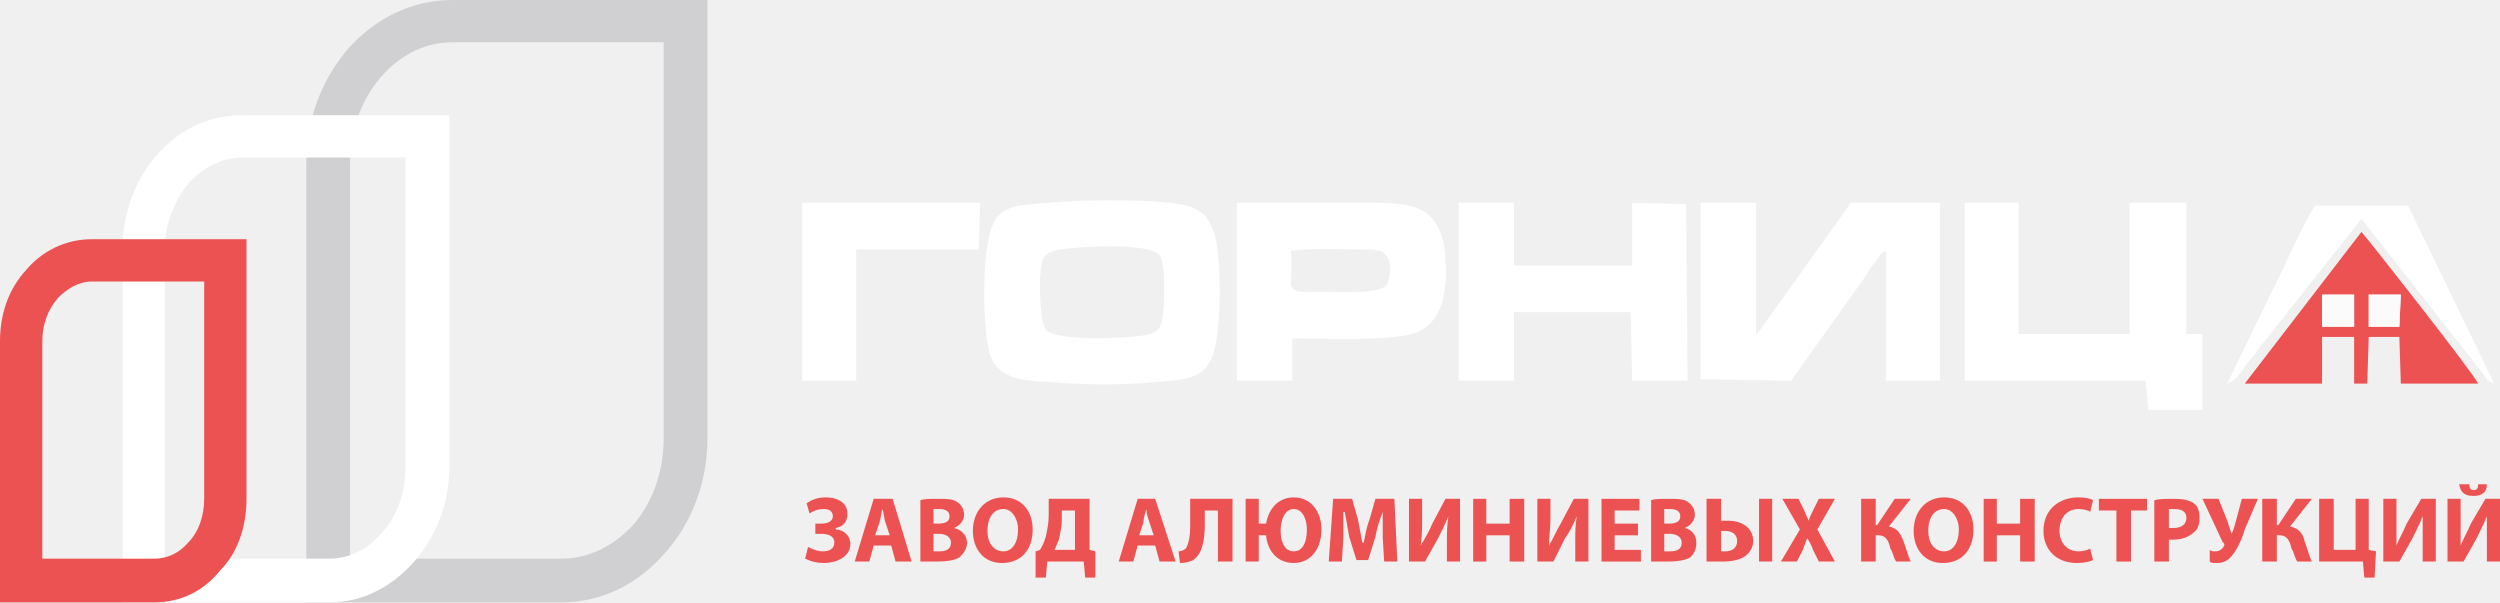
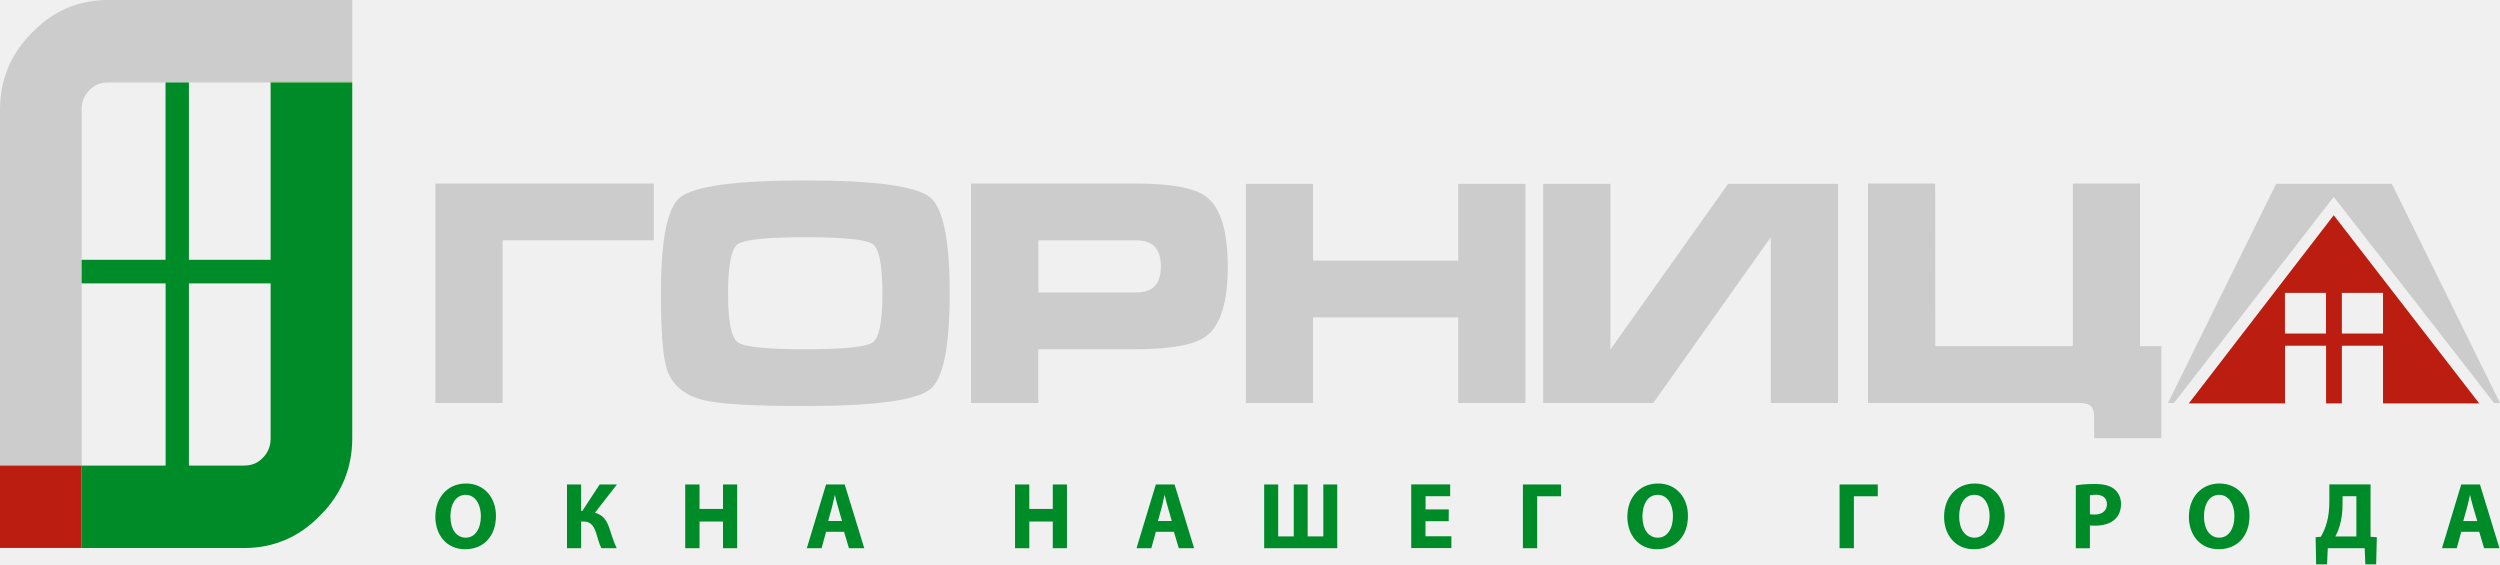
- <svg xmlns="http://www.w3.org/2000/svg" id="Layer_1" viewBox="0 0 1714 413">
-   <defs>
-     <style>.cls-1,.cls-2{fill:#fff;}.cls-2,.cls-3,.cls-4{fill-rule:evenodd;}.cls-5,.cls-4{fill:#ed5252;}.cls-6{fill:#d0d0d2;}.cls-3{fill:#fbfbfb;}</style>
-   </defs>
-   <path class="cls-6" d="M310,0h175V301c0,30-11,58-29,78-18,21-43,34-71,34H210V112c0-31,11-58,29-79C257,13,282,0,310,0Zm145,29h-145c-19,0-36,9-49,24s-21,36-21,59V383h145c19,0,36-9,49-23,13-15,21-36,21-59V29Z" />
-   <path class="cls-1" d="M166,79h142v242c0,24-9,47-24,64s-35,28-58,28H84V171c0-25,9-48,23-64,15-18,36-28,59-28Zm112,29h-112c-14,0-27,7-37,18-9,11-16,27-16,45v212h113c14,0,27-7,36-18,10-11,16-27,16-44V108Z" />
-   <path class="cls-5" d="M63,164h106v178c0,19-6,37-18,49-11,14-27,22-45,22H0V234c0-19,6-36,18-49,11-13,27-21,45-21Zm77,29H63c-9,0-17,5-23,11-7,8-11,18-11,30v149H106c9,0,17-4,23-11,7-7,11-18,11-30V193Z" />
-   <path class="cls-2" d="M719,139c-27,2-38,2-42,29-3,18-3,49,0,67,3,24,20,26,44,27,23,2,49,2,71,0,26-2,38-3,42-29,3-19,3-48,0-67-5-25-18-26-44-28-22-1-49-1-71,1Zm8,32c-13,2-13,7-14,21,0,8,0,28,4,34,6,8,54,6,67,4s13-8,14-22c0-8,1-27-3-33-7-9-55-6-68-4Z" />
-   <path class="cls-2" d="M1166,260l62,1,47-66c3-4,5-7,8-12l6-8c3-3-1,0,4-3v89h37v-122h-61l-65,91v-91h-38v121Z" />
-   <path class="cls-2" d="M848,155v106h38v-29c21,0,63,2,82-3,25-7,25-39,22-61-6-30-27-29-57-29h-85v16Zm37,17c1,6,0,19,0,23,2,7,10,5,19,5,11,0,40,2,46-4,3-3,4-12,2-18-3-7-8-7-18-7-11,0-40-1-49,1Z" />
-   <path class="cls-2" d="M1347,261h124l2,20h37v-52h-11v-90h-39v90h-76v-90h-37v122Z" />
-   <polygon class="cls-2" points="1000 261 1038 261 1038 214 1118 214 1119 261 1157 261 1156 140 1119 139 1119 182 1038 182 1038 139 1000 139 1000 261" />
-   <polygon class="cls-2" points="550 155 550 261 587 261 587 171 671 171 672 139 550 139 550 155" />
-   <path class="cls-5" d="M555,352c3-2,6-3,10-3s6,2,6,5-3,5-8,5h-4v7h4c4,0,9,1,9,6,0,4-3,6-8,6-4,0-8-2-10-3l-2,8c4,2,8,3,13,3,8,0,18-4,18-13,0-6-5-10-10-10v-1c5-1,8-4,8-10s-5-11-15-11c-6,0-10,2-13,4l2,7Z" />
-   <path id="_1" class="cls-5" d="M611,374l3,11h11l-13-43h-13l-13,43h10l3-11h12Zm-11-7l3-9c1-3,1-6,2-9h0c1,3,1,6,2,9l3,9h-10Z" />
-   <path id="_2" class="cls-5" d="M631,385h10c9,0,14-1,17-3,3-3,5-6,5-10,0-5-4-9-9-10h0c5-2,7-6,7-9,0-4-2-7-5-9s-7-2-13-2c-5,0-10,0-12,1v42Zm9-36h4c5,0,7,2,7,5s-2,5-8,5h-3v-10Zm0,17h4c4,0,8,2,8,6,0,5-4,6-8,6h-4v-12Z" />
-   <path id="_3" class="cls-5" d="M688,341c-13,0-21,10-21,23,0,12,7,22,20,22s21-9,21-23c0-12-7-22-20-22Zm0,8c6,0,10,7,10,14,0,9-4,15-10,15-7,0-11-6-11-14,0-9,4-15,11-15Z" />
-   <path id="_4" class="cls-5" d="M719,342v11c0,6-1,10-2,15-1,3-2,6-4,9l-3,1v18h7l1-11h25l1,11h7v-18l-4-1v-35h-28Zm9,8h9v27h-14c1-2,2-5,3-7,1-5,2-9,2-14v-6Z" />
-   <path id="_5" class="cls-5" d="M792,374l3,11h11l-14-43h-12l-13,43h10l3-11h12Zm-11-7l3-9c0-3,1-6,2-9h0c0,3,1,6,2,9l3,9h-10Z" />
-   <path id="_6" class="cls-5" d="M816,342v19c0,6-1,12-3,15-1,1-3,2-5,2l1,8c4,0,7-1,9-2,6-4,8-13,8-24v-10h9v35h10v-43h-29Z" />
-   <path id="_7" class="cls-5" d="M854,342v43h9v-18h5c1,11,8,19,19,19s19-9,19-23c0-12-7-22-19-22-10,0-17,7-19,18h-5v-17h-9Zm33,36c-6,0-9-6-9-14s3-15,9-15,9,7,9,14c0,9-3,15-9,15Z" />
-   <path id="_8" class="cls-5" d="M949,385h9l-2-43h-13l-4,14c-2,5-3,11-4,16h-1c-1-5-2-11-3-16l-4-14h-13l-3,43h9l1-16v-18h1c1,5,2,12,3,17l5,16h8l5-16c1-6,3-12,5-17h0v18l1,16Z" />
-   <path id="_9" class="cls-5" d="M966,342v43h11l9-16c2-4,5-10,7-15h0c-1,6-1,12-1,18v13h9v-43h-10l-9,17c-2,5-5,10-8,15h0c1-6,1-12,1-19v-13h-9Z" />
-   <polygon id="_10" class="cls-5" points="1010 342 1010 385 1019 385 1019 367 1035 367 1035 385 1045 385 1045 342 1035 342 1035 359 1019 359 1019 342 1010 342" />
-   <path id="_11" class="cls-5" d="M1054,342v43h11l8-16c3-4,6-10,8-15h0c-1,6-1,12-1,18v13h9v-43h-10l-9,17c-3,5-5,10-8,15h0c0-6,1-12,1-19v-13h-9Z" />
-   <polygon id="_12" class="cls-5" points="1123 359 1107 359 1107 350 1124 350 1124 342 1098 342 1098 385 1125 385 1125 377 1107 377 1107 367 1123 367 1123 359" />
-   <path id="_13" class="cls-5" d="M1132,385h10c9,0,14-1,17-3,3-3,4-6,4-10,0-5-3-9-8-10h0c5-2,7-6,7-9,0-4-2-7-5-9s-7-2-13-2c-5,0-10,0-12,1v42Zm9-36h4c5,0,7,2,7,5s-2,5-8,5h-3v-10Zm0,17h4c4,0,8,2,8,6,0,5-4,6-8,6h-4v-12Z" />
-   <path id="_14" class="cls-5" d="M1170,342v43h11c6,0,13-1,17-5,2-2,4-5,4-9,0-10-9-14-17-14h-5v-15h-10Zm10,22h3c4,0,8,2,8,7s-4,7-8,7h-3v-14Zm26-22v43h9v-43h-9Z" />
-   <path id="_15" class="cls-5" d="M1258,385l-12-22,12-21h-11l-4,8c-1,2-2,4-3,7h0c-1-2-2-5-3-7l-4-8h-11l12,21-13,22h11l4-8c1-3,2-5,3-8h0c2,3,3,5,4,8l4,8h11Z" />
-   <path id="_16" class="cls-5" d="M1276,342v43h10v-18h2c5,0,7,4,8,9,2,3,2,6,4,9h10c-2-4-3-9-5-14s-4-9-10-10l15-19h-11l-12,18h-1v-18h-10Z" />
-   <path id="_17" class="cls-5" d="M1333,341c-13,0-21,10-21,23,0,12,7,22,20,22s21-9,21-23c0-12-7-22-20-22Zm0,8c6,0,10,7,10,14,0,9-4,15-10,15-7,0-11-6-11-14,0-9,4-15,11-15Z" />
-   <polygon id="_18" class="cls-5" points="1360 342 1360 385 1369 385 1369 367 1385 367 1385 385 1395 385 1395 342 1385 342 1385 359 1369 359 1369 342 1360 342" />
-   <path id="_19" class="cls-5" d="M1433,376c-1,1-5,2-8,2-8,0-13-6-13-14,0-10,6-15,13-15,4,0,7,1,8,2l2-8c-1-1-5-2-10-2-13,0-24,8-24,23,0,12,8,22,23,22,5,0,9-1,11-2l-2-8Z" />
-   <polygon id="_20" class="cls-5" points="1451 385 1461 385 1461 350 1472 350 1472 342 1439 342 1439 350 1451 350 1451 385" />
-   <path id="_21" class="cls-5" d="M1477,385h10v-15h3c6,0,11-2,14-5,3-2,4-6,4-10s-1-8-4-10-7-3-13-3-11,0-14,1v42Zm10-36h4c5,0,8,2,8,6,0,5-4,7-9,7h-3v-13Z" />
-   <path id="_22" class="cls-5" d="M1510,342l14,30c1,0,1,1,1,2-1,2-3,4-6,4-2,0-3,0-4-1v8c1,1,2,1,5,1,5,0,8-2,11-6s6-10,8-17l9-21h-11l-4,15c-1,4-2,7-3,9h0l-3-9-6-15h-11Z" />
-   <path id="_23" class="cls-5" d="M1551,342v43h10v-18h2c5,0,7,4,8,9,2,3,2,6,4,9h10c-2-4-3-9-5-14-1-5-4-9-10-10l15-19h-11l-12,18h-1v-18h-10Z" />
-   <polygon id="_24" class="cls-5" points="1590 342 1590 385 1620 385 1621 396 1628 396 1629 378 1624 377 1624 342 1615 342 1615 377 1600 377 1600 342 1590 342" />
-   <path id="_25" class="cls-5" d="M1634,342v43h11l9-16c2-4,5-10,7-15h0v31h9v-43h-10l-10,17c-2,5-5,10-7,15h0v-32h-9Z" />
-   <path id="_26" class="cls-5" d="M1678,342v43h11l9-16c2-4,5-10,7-15h0v31h9v-43h-10l-10,17c-2,5-5,10-7,15h0v-32h-9Zm8-10c1,6,4,8,10,8,5,0,9-2,9-8h-6c0,3-1,4-3,4s-3-1-3-4h-7Z" />
-   <path class="cls-4" d="M1624,202h22l-1,22h-21v-22Zm-32,0h22v22h-22v-22Zm-53,61h53v-32h22v32h9l1-32h21l1,32h53c-3-7-77-101-80-104l-80,104Z" />
-   <path class="cls-2" d="M1527,263q5-2,8-6c2-3,3-4,5-7l79-100,84,107c3,5,2,4,7,6l-59-122h-64c-11,18-20,41-30,60l-30,62Z" />
-   <polygon class="cls-3" points="1624 224 1645 224 1646 202 1624 202 1624 224" />
-   <polygon class="cls-3" points="1592 224 1614 224 1614 202 1592 202 1592 224" />
+ <svg xmlns="http://www.w3.org/2000/svg" version="1.1" id="a" x="0px" y="0px" viewBox="0 0 3068.8 692.7" style="enable-background:new 0 0 3068.8 692.7;" xml:space="preserve">
+   <style type="text/css">
+ 	.st0{fill:#008B29;}
+ 	.st1{fill:#CCCCCC;}
+ 	.st2{fill:#BB1E10;}
+ 	.st3{fill:#56AF3A;}
+ 	.st4{fill-rule:evenodd;clip-rule:evenodd;fill:#CCCCCC;}
+ 	.st5{fill-rule:evenodd;clip-rule:evenodd;fill:#BB1E10;}
+ </style>
+   <path class="st0" d="M608.8,633c0,25.6-15.4,41.2-38,41.2s-36.4-17.6-36.4-39.8c0-23.4,14.8-40.9,37.6-40.9S608.8,611.4,608.8,633  L608.8,633z M552.9,634L552.9,634c0,15.3,7.1,26,18.8,26s18.6-11.3,18.6-26.5c0-14-6.7-26.1-18.7-26.1S552.9,618.7,552.9,634  L552.9,634z M713.3,594.7L713.3,594.7v32.5h1.5l21.3-32.5h21.2l-27,34.7c10,2.6,14.5,9.5,17.7,18.9c2.7,8.3,5.3,16.8,9,24.6h-18.8  c-2.7-5.3-4.2-11.4-6-17.2c-2.6-8.8-6.2-15.5-15.6-15.5h-3.3v32.7H696v-78.2L713.3,594.7L713.3,594.7z M858.7,594.7L858.7,594.7v30  h28.8v-30h17.4v78.2h-17.4v-32.7h-28.8v32.7h-17.6v-78.2H858.7z M1014,652.8L1014,652.8l-5.5,20.1h-18.1l23.6-78.2h22.9l24,78.2  h-18.8l-6-20.1H1014L1014,652.8z M1033.6,639.5L1033.6,639.5l-4.8-16.6c-1.4-4.6-2.8-10.4-3.9-15.1h-0.2c-1.1,4.6-2.3,10.5-3.5,15.1  l-4.6,16.6H1033.6L1033.6,639.5z M1263.5,594.7L1263.5,594.7v30h28.8v-30h17.4v78.2h-17.4v-32.7h-28.8v32.7h-17.5v-78.2H1263.5z   M1418.8,652.8L1418.8,652.8l-5.5,20.1h-18.2l23.7-78.2h23l24,78.2h-18.8l-6-20.1H1418.8L1418.8,652.8z M1438.4,639.5L1438.4,639.5  l-4.8-16.6c-1.4-4.6-2.8-10.4-3.9-15.1h-0.2c-1.1,4.6-2.3,10.5-3.5,15.1l-4.6,16.6H1438.4L1438.4,639.5z M1569,594.7L1569,594.7  v63.7h19.1v-63.7h17.1v63.7h19.2v-63.7h17.1v78.2h-89.7v-78.2H1569L1569,594.7L1569,594.7z M1778.3,639.8h-28.5v18.5h31.8v14.5  h-49.3v-78.2h47.8v14.5h-30.2v16.2h28.5L1778.3,639.8L1778.3,639.8L1778.3,639.8z M1916.2,594.7L1916.2,594.7v14.5h-29.3v63.7h-17.5  v-78.2H1916.2L1916.2,594.7z M2072,633L2072,633c0,25.6-15.4,41.2-38,41.2s-36.4-17.6-36.4-39.8c0-23.4,14.8-40.9,37.6-40.9  C2058.1,593.4,2072,611.4,2072,633L2072,633L2072,633z M2016.1,634L2016.1,634c0,15.3,7.1,26,18.9,26s18.6-11.3,18.6-26.5  c0-14-6.6-26.1-18.7-26.1S2016.1,618.7,2016.1,634z M2305,594.7L2305,594.7v14.5h-29.3v63.7h-17.6v-78.2H2305z M2460.8,633  L2460.8,633c0,25.6-15.4,41.2-38,41.2s-36.4-17.6-36.4-39.8c0-23.4,14.8-40.9,37.6-40.9S2460.8,611.4,2460.8,633L2460.8,633  L2460.8,633z M2404.9,634L2404.9,634c0,15.3,7.1,26,18.8,26s18.6-11.3,18.6-26.5c0-14-6.6-26.1-18.7-26.1S2404.9,618.7,2404.9,634  L2404.9,634z M2548.1,595.8L2548.1,595.8c5.3-1,12.9-1.7,23.6-1.7s18.4,2.1,23.6,6.3c5,3.9,8.3,10.4,8.3,18.1s-2.5,14.2-7.1,18.6  c-6,5.7-14.8,8.2-25.1,8.2c-2.4,0-4.4-0.1-6-0.3v28h-17.3L2548.1,595.8L2548.1,595.8L2548.1,595.8z M2565.4,631.2L2565.4,631.2  c1.5,0.3,3.4,0.4,5.9,0.4c9.3,0,15-4.8,15-12.8c0-7.2-4.9-11.5-13.7-11.5c-3.6,0-5.9,0.4-7.2,0.7L2565.4,631.2L2565.4,631.2  L2565.4,631.2z M2761.3,633L2761.3,633c0,25.6-15.4,41.2-38,41.2s-36.4-17.6-36.4-39.8c0-23.4,14.8-40.9,37.6-40.9  S2761.3,611.4,2761.3,633L2761.3,633z M2705.4,634L2705.4,634c0,15.3,7.1,26,18.8,26s18.6-11.3,18.6-26.5c0-14-6.7-26.1-18.7-26.1  S2705.4,618.7,2705.4,634L2705.4,634z M2909.9,594.7L2909.9,594.7v64.2l7.7,0.5l-0.8,33.3h-13.3l-0.8-19.8h-45.3l-0.9,19.8h-13.4  l-0.6-33.3l6.4-0.5c3.1-5.5,5.6-11.2,7.3-17.4c2.2-7.9,3.1-16.5,3.1-26v-20.9H2909.9L2909.9,594.7z M2875.5,619.5L2875.5,619.5  c0,9-1.1,17.8-3.4,25.6c-1.4,4.9-3.4,9.6-5.4,13.4h25.8v-49.4h-16.9L2875.5,619.5L2875.5,619.5L2875.5,619.5z M3021.2,652.8  L3021.2,652.8l-5.5,20.1h-18.1l23.6-78.2h23l23.9,78.2h-18.8l-6-20.1H3021.2z M3040.9,639.5L3040.9,639.5L3036,623  c-1.4-4.6-2.8-10.4-3.9-15.1h-0.2c-1.2,4.6-2.2,10.5-3.6,15.1l-4.6,16.6H3040.9L3040.9,639.5z" />
+   <path class="st1" d="M132.4,0C96.6,0,64.9,13.4,39.3,40.1C13.2,65.9,0,98.1,0,134.6v436.9h100.2V134.6c0-9.8,3.1-17.3,9.7-24  c6.6-6.7,13.7-9.4,23.4-9.4h199v-0.7h100.1V0H132.4z" />
+   <path class="st0" d="M332.2,101.2v217.7H231.9V101.2h-28.7v217.7H100.2v29h103.1v223.6H100.2v101.2H300c35.7,0,67.5-13.4,93.1-40.1  c26-25.8,39.3-58,39.3-94.6V101.2H332.2z M231.9,347.9h100.3V538c0,9.8-3.1,17.4-9.7,24.1c-6.6,6.7-13.7,9.4-23.4,9.4h-67.2V347.9  L231.9,347.9z" />
+   <polygon class="st2" points="99.5,571.5 0,571.5 0,672.6 100.2,672.6 100.2,571.5 " />
+   <polygon class="st3" points="332.2,101.2 332.8,101.2 432.3,101.2 432.3,100.4 332.2,100.4 " />
+   <polygon class="st4" points="534.4,225.3 800.7,225.3 802.5,225.3 802.5,295 616.9,295 616.9,494.7 534.4,494.7 " />
+   <path class="st4" d="M1141.7,242.2c-17-13.8-68-20.7-153.2-20.7h-0.2c-85.5,0-136.8,7-153.8,21.1c-15.5,12.8-23.2,51.9-23.2,117.5  c0,47.7,2.5,79,7.5,93.8c6.5,19.3,22,31.9,46.5,37.7c19.5,4.5,60.5,6.8,123,6.8h0.2c85.4,0,136.6-7,153.6-20.8  c15.8-12.7,23.7-52,23.7-117.5S1157.7,255.4,1141.7,242.2L1141.7,242.2L1141.7,242.2z M1071.4,420.2L1071.4,420.2  c-7.9,5.7-35.5,8.5-82.9,8.5h-0.2c-47.3,0-74.8-2.8-82.7-8.5c-7.9-5.6-11.9-25.6-11.9-60s4-54.8,11.9-60.5  c7.8-5.6,35.5-8.5,82.9-8.5h0.2c47.2,0,74.8,2.9,82.7,8.5c7.8,5.6,11.8,25.8,11.8,60.5S1079.2,414.6,1071.4,420.2L1071.4,420.2z" />
+   <path class="st4" d="M1480.8,241.5c-14-10.8-43-16.2-87-16.2H1192v269.4h82.5v-66h119.3c44,0,73.1-5.5,87.4-16.5  c17.3-13.4,25.9-41.7,25.9-85.1S1498.3,254.8,1480.8,241.5L1480.8,241.5L1480.8,241.5z M1416,352.6L1416,352.6  c-5,4.3-12.4,6.4-22.1,6.4h-119.3v-64h119.3c9.8,0,17.1,2.1,22.1,6.4c6,5.3,9,13.8,9,25.6S1421.9,347.6,1416,352.6L1416,352.6  L1416,352.6z" />
+   <polygon class="st4" points="1529.3,225.7 1611.8,225.7 1611.8,319.9 1790,319.9 1790,225.7 1872.5,225.7 1872.5,494.7 1790,494.7   1790,389.6 1611.8,389.6 1611.8,494.7 1529.3,494.7 " />
+   <path class="st4" d="M2375.6,424.9h168.8V225.3h82.5v199.6h26.2v113h-82.5v-26.4c0-6-1.3-10.3-3.9-12.9c-2.7-2.6-7.2-3.9-13.8-3.9  h-259.9V225.3h82.5L2375.6,424.9L2375.6,424.9L2375.6,424.9z" />
+   <polygon class="st4" points="2794,225.6 2936,225.6 3068.8,494.7 3061.5,494.7 2864.7,241.7 2668.6,494.7 2661.2,494.7 " />
+   <path class="st5" d="M2864.7,264.2l178.6,231h-118.1v-70.8h-50.5v70.8h-19.4v-70.8h-50.4v70.8h-118.1L2864.7,264.2L2864.7,264.2  L2864.7,264.2z M2804.8,359.5L2804.8,359.5v49.9h50.4v-49.9H2804.8z M2874.7,359.5L2874.7,359.5v49.9h50.5v-49.9H2874.7z" />
+   <polygon class="st4" points="2121.3,225.7 1976.8,429 1976.8,225.7 1894.3,225.7 1894.3,494.7 2029.4,494.7 2173.7,291.1   2173.7,494.7 2256.2,494.7 2256.2,225.7 " />
</svg>
